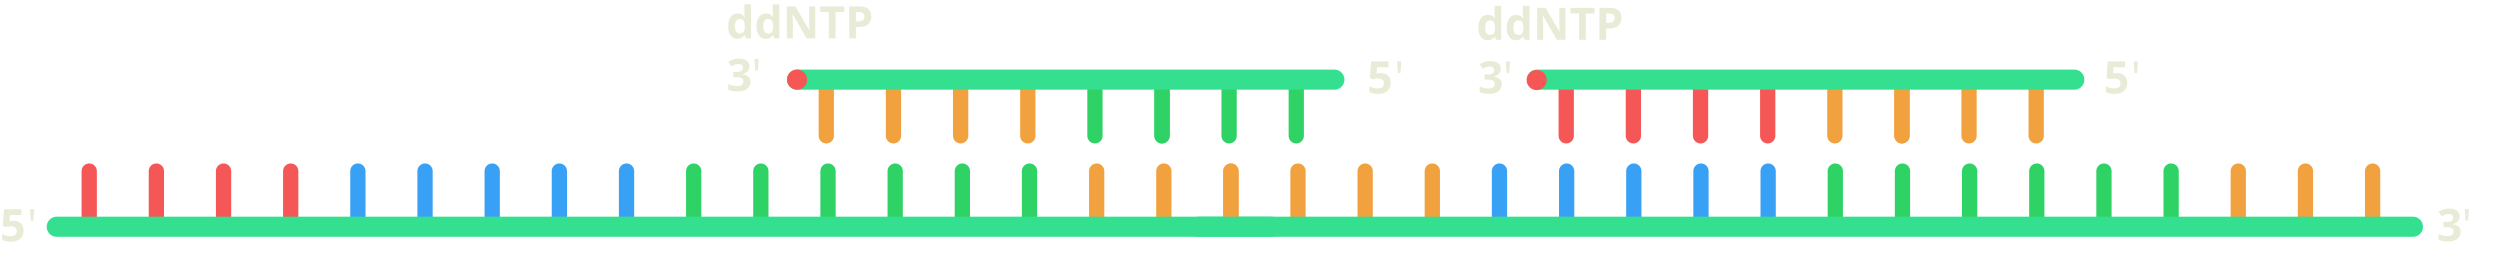
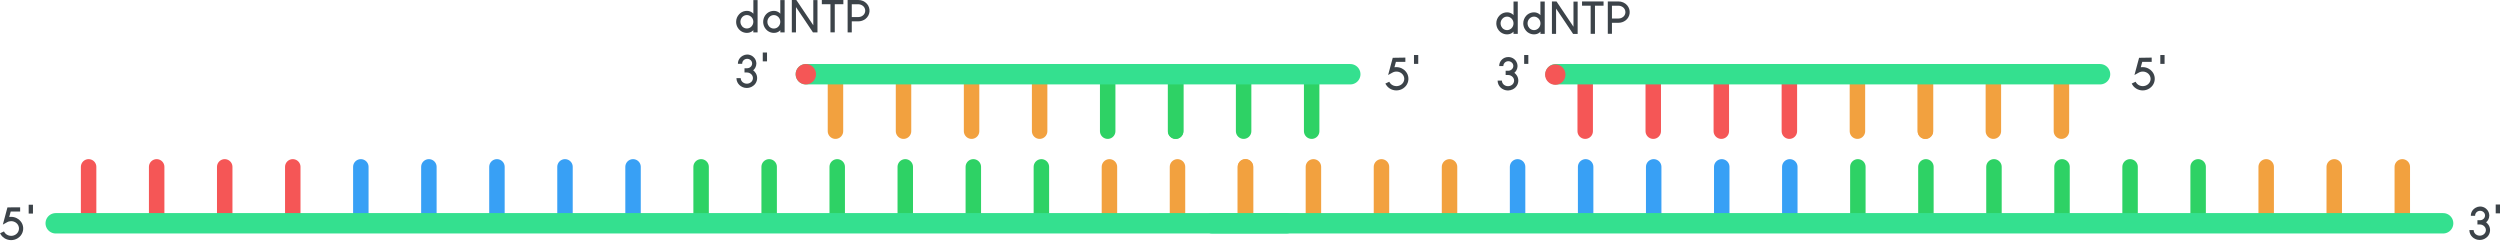
- <svg xmlns="http://www.w3.org/2000/svg" id="Ebene_1" data-name="Ebene 1" viewBox="0 0 1116.67 117.78">
-   <line x1="549.85" y1="99.15" x2="549.85" y2="76.42" fill="none" stroke="#f2a13f" stroke-linecap="round" stroke-miterlimit="10" stroke-width="6.82" />
-   <line x1="519.85" y1="99.15" x2="519.85" y2="76.42" fill="none" stroke="#f2a13f" stroke-linecap="round" stroke-miterlimit="10" stroke-width="6.82" />
-   <line x1="489.85" y1="99.15" x2="489.85" y2="76.42" fill="none" stroke="#f2a13f" stroke-linecap="round" stroke-miterlimit="10" stroke-width="6.82" />
-   <line x1="459.85" y1="99.15" x2="459.85" y2="76.42" fill="none" stroke="#2ed265" stroke-linecap="round" stroke-miterlimit="10" stroke-width="6.82" />
-   <line x1="429.85" y1="99.15" x2="429.85" y2="76.42" fill="none" stroke="#2ed265" stroke-linecap="round" stroke-miterlimit="10" stroke-width="6.82" />
-   <line x1="399.85" y1="99.15" x2="399.85" y2="76.42" fill="none" stroke="#2ed265" stroke-linecap="round" stroke-miterlimit="10" stroke-width="6.82" />
-   <line x1="369.85" y1="99.15" x2="369.85" y2="76.42" fill="none" stroke="#2ed265" stroke-linecap="round" stroke-miterlimit="10" stroke-width="6.82" />
-   <line x1="339.85" y1="99.15" x2="339.85" y2="76.42" fill="none" stroke="#2ed265" stroke-linecap="round" stroke-miterlimit="10" stroke-width="6.82" />
-   <line x1="309.85" y1="99.15" x2="309.85" y2="76.42" fill="none" stroke="#2ed265" stroke-linecap="round" stroke-miterlimit="10" stroke-width="6.82" />
-   <line x1="279.85" y1="99.15" x2="279.85" y2="76.42" fill="none" stroke="#38a0f5" stroke-linecap="round" stroke-miterlimit="10" stroke-width="6.82" />
-   <line x1="249.85" y1="99.15" x2="249.85" y2="76.42" fill="none" stroke="#38a0f5" stroke-linecap="round" stroke-miterlimit="10" stroke-width="6.82" />
-   <line x1="189.85" y1="99.15" x2="189.85" y2="76.42" fill="none" stroke="#38a0f5" stroke-linecap="round" stroke-miterlimit="10" stroke-width="6.82" />
-   <line x1="159.85" y1="99.15" x2="159.85" y2="76.42" fill="none" stroke="#38a0f5" stroke-linecap="round" stroke-miterlimit="10" stroke-width="6.82" />
-   <line x1="219.85" y1="99.15" x2="219.85" y2="76.42" fill="none" stroke="#38a0f5" stroke-linecap="round" stroke-miterlimit="10" stroke-width="6.82" />
-   <line x1="39.85" y1="99.15" x2="39.85" y2="76.42" fill="none" stroke="#f55656" stroke-linecap="round" stroke-miterlimit="10" stroke-width="6.82" />
-   <line x1="129.85" y1="99.15" x2="129.85" y2="76.42" fill="none" stroke="#f55656" stroke-linecap="round" stroke-miterlimit="10" stroke-width="6.82" />
-   <line x1="99.85" y1="99.15" x2="99.85" y2="76.42" fill="none" stroke="#f55656" stroke-linecap="round" stroke-miterlimit="10" stroke-width="6.82" />
-   <line x1="69.85" y1="99.15" x2="69.85" y2="76.42" fill="none" stroke="#f55656" stroke-linecap="round" stroke-miterlimit="10" stroke-width="6.82" />
-   <line x1="25.35" y1="101.28" x2="567.85" y2="101.28" fill="none" stroke="#34e08f" stroke-linecap="round" stroke-miterlimit="10" stroke-width="8.99" />
-   <text transform="translate(0 107.75)" font-size="20" fill="#e8ecd7" font-family="LouisGeorgeCafe-Bold, Louis George Café" font-weight="700">5<tspan x="12.08" y="0" font-family="MyriadPro-Regular, Myriad Pro" font-weight="400">'</tspan>
-   </text>
-   <text transform="translate(324.54 40.65)" font-size="20" fill="#e8ecd7" font-family="LouisGeorgeCafe-Bold, Louis George Café" font-weight="700">3<tspan x="11.13" y="0" font-family="MyriadPro-Regular, Myriad Pro" font-weight="400">'</tspan>
-   </text>
-   <line x1="1059.77" y1="99.15" x2="1059.77" y2="76.42" fill="none" stroke="#f2a13f" stroke-linecap="round" stroke-miterlimit="10" stroke-width="6.82" />
-   <line x1="1029.77" y1="99.15" x2="1029.77" y2="76.42" fill="none" stroke="#f2a13f" stroke-linecap="round" stroke-miterlimit="10" stroke-width="6.82" />
-   <line x1="999.77" y1="99.15" x2="999.77" y2="76.42" fill="none" stroke="#f2a13f" stroke-linecap="round" stroke-miterlimit="10" stroke-width="6.82" />
-   <line x1="969.77" y1="99.15" x2="969.77" y2="76.42" fill="none" stroke="#2ed265" stroke-linecap="round" stroke-miterlimit="10" stroke-width="6.82" />
-   <line x1="939.77" y1="99.15" x2="939.77" y2="76.42" fill="none" stroke="#2ed265" stroke-linecap="round" stroke-miterlimit="10" stroke-width="6.82" />
-   <line x1="909.77" y1="99.15" x2="909.77" y2="76.42" fill="none" stroke="#2ed265" stroke-linecap="round" stroke-miterlimit="10" stroke-width="6.82" />
-   <line x1="879.77" y1="99.15" x2="879.77" y2="76.42" fill="none" stroke="#2ed265" stroke-linecap="round" stroke-miterlimit="10" stroke-width="6.82" />
-   <line x1="849.77" y1="99.15" x2="849.77" y2="76.42" fill="none" stroke="#2ed265" stroke-linecap="round" stroke-miterlimit="10" stroke-width="6.82" />
-   <line x1="819.77" y1="99.15" x2="819.77" y2="76.42" fill="none" stroke="#2ed265" stroke-linecap="round" stroke-miterlimit="10" stroke-width="6.82" />
-   <line x1="789.77" y1="99.15" x2="789.77" y2="76.42" fill="none" stroke="#38a0f5" stroke-linecap="round" stroke-miterlimit="10" stroke-width="6.82" />
-   <line x1="759.77" y1="99.15" x2="759.77" y2="76.42" fill="none" stroke="#38a0f5" stroke-linecap="round" stroke-miterlimit="10" stroke-width="6.82" />
-   <line x1="699.77" y1="99.15" x2="699.77" y2="76.42" fill="none" stroke="#38a0f5" stroke-linecap="round" stroke-miterlimit="10" stroke-width="6.82" />
-   <line x1="669.77" y1="99.15" x2="669.77" y2="76.42" fill="none" stroke="#38a0f5" stroke-linecap="round" stroke-miterlimit="10" stroke-width="6.82" />
-   <line x1="729.77" y1="99.15" x2="729.77" y2="76.42" fill="none" stroke="#38a0f5" stroke-linecap="round" stroke-miterlimit="10" stroke-width="6.82" />
-   <line x1="549.77" y1="99.15" x2="549.77" y2="76.42" fill="none" stroke="#f2a13f" stroke-linecap="round" stroke-miterlimit="10" stroke-width="6.82" />
-   <line x1="639.77" y1="99.15" x2="639.77" y2="76.42" fill="none" stroke="#f2a13f" stroke-linecap="round" stroke-miterlimit="10" stroke-width="6.82" />
-   <line x1="609.77" y1="99.15" x2="609.77" y2="76.42" fill="none" stroke="#f2a13f" stroke-linecap="round" stroke-miterlimit="10" stroke-width="6.82" />
-   <line x1="579.77" y1="99.15" x2="579.77" y2="76.42" fill="none" stroke="#f2a13f" stroke-linecap="round" stroke-miterlimit="10" stroke-width="6.82" />
-   <line x1="535.27" y1="101.28" x2="1077.77" y2="101.28" fill="none" stroke="#34e08f" stroke-linecap="round" stroke-miterlimit="10" stroke-width="8.99" />
-   <text transform="translate(1088.46 107.65)" font-size="20" fill="#e8ecd7" font-family="LouisGeorgeCafe-Bold, Louis George Café" font-weight="700">3<tspan x="11.13" y="0" font-family="MyriadPro-Regular, Myriad Pro" font-weight="400">'</tspan>
-   </text>
-   <line x1="519.08" y1="60.67" x2="519.08" y2="37.94" fill="none" stroke="#2ed265" stroke-linecap="round" stroke-miterlimit="10" stroke-width="6.82" />
-   <line x1="489.08" y1="60.67" x2="489.08" y2="37.94" fill="none" stroke="#2ed265" stroke-linecap="round" stroke-miterlimit="10" stroke-width="6.82" />
-   <line x1="459.08" y1="60.67" x2="459.08" y2="37.94" fill="none" stroke="#f2a13f" stroke-linecap="round" stroke-miterlimit="10" stroke-width="6.82" />
-   <line x1="429.08" y1="60.67" x2="429.08" y2="37.94" fill="none" stroke="#f2a13f" stroke-linecap="round" stroke-miterlimit="10" stroke-width="6.82" />
-   <line x1="399.08" y1="60.67" x2="399.08" y2="37.94" fill="none" stroke="#f2a13f" stroke-linecap="round" stroke-miterlimit="10" stroke-width="6.82" />
-   <line x1="369.08" y1="60.67" x2="369.08" y2="37.94" fill="none" stroke="#f2a13f" stroke-linecap="round" stroke-miterlimit="10" stroke-width="6.82" />
-   <line x1="519" y1="60.67" x2="519" y2="37.94" fill="none" stroke="#2ed265" stroke-linecap="round" stroke-miterlimit="10" stroke-width="6.82" />
-   <line x1="579" y1="60.67" x2="579" y2="37.94" fill="none" stroke="#2ed265" stroke-linecap="round" stroke-miterlimit="10" stroke-width="6.82" />
-   <line x1="549" y1="60.67" x2="549" y2="37.94" fill="none" stroke="#2ed265" stroke-linecap="round" stroke-miterlimit="10" stroke-width="6.82" />
-   <line x1="849.58" y1="60.67" x2="849.58" y2="37.94" fill="none" stroke="#f2a13f" stroke-linecap="round" stroke-miterlimit="10" stroke-width="6.82" />
-   <line x1="819.58" y1="60.67" x2="819.58" y2="37.94" fill="none" stroke="#f2a13f" stroke-linecap="round" stroke-miterlimit="10" stroke-width="6.82" />
-   <line x1="789.58" y1="60.67" x2="789.58" y2="37.94" fill="none" stroke="#f55656" stroke-linecap="round" stroke-miterlimit="10" stroke-width="6.82" />
-   <line x1="759.58" y1="60.67" x2="759.58" y2="37.94" fill="none" stroke="#f55656" stroke-linecap="round" stroke-miterlimit="10" stroke-width="6.82" />
-   <line x1="729.58" y1="60.67" x2="729.58" y2="37.94" fill="none" stroke="#f55656" stroke-linecap="round" stroke-miterlimit="10" stroke-width="6.82" />
-   <line x1="699.58" y1="60.67" x2="699.58" y2="37.94" fill="none" stroke="#f55656" stroke-linecap="round" stroke-miterlimit="10" stroke-width="6.82" />
-   <line x1="849.51" y1="60.67" x2="849.51" y2="37.94" fill="none" stroke="#f2a13f" stroke-linecap="round" stroke-miterlimit="10" stroke-width="6.82" />
-   <line x1="909.51" y1="60.67" x2="909.51" y2="37.94" fill="none" stroke="#f2a13f" stroke-linecap="round" stroke-miterlimit="10" stroke-width="6.82" />
-   <line x1="879.51" y1="60.67" x2="879.51" y2="37.94" fill="none" stroke="#f2a13f" stroke-linecap="round" stroke-miterlimit="10" stroke-width="6.82" />
-   <text transform="translate(939.66 41.75)" font-size="20" fill="#e8ecd7" font-family="LouisGeorgeCafe-Bold, Louis George Café" font-weight="700">5<tspan x="12.08" y="0" font-family="MyriadPro-Regular, Myriad Pro" font-weight="400">'</tspan>
-   </text>
-   <text transform="translate(610.66 41.75)" font-size="20" fill="#e8ecd7" font-family="LouisGeorgeCafe-Bold, Louis George Café" font-weight="700">5<tspan x="12.08" y="0" font-family="MyriadPro-Regular, Myriad Pro" font-weight="400">'</tspan>
-   </text>
-   <text transform="translate(660.14 41.75)" font-size="20" fill="#e8ecd7" font-family="LouisGeorgeCafe-Bold, Louis George Café" font-weight="700">3<tspan x="11.13" y="0" font-family="MyriadPro-Regular, Myriad Pro" font-weight="400">'</tspan>
-   </text>
-   <line x1="686.53" y1="35.57" x2="926.53" y2="35.57" fill="none" stroke="#34e08f" stroke-linecap="round" stroke-miterlimit="10" stroke-width="8.99" />
-   <line x1="356.02" y1="35.57" x2="596.02" y2="35.57" fill="none" stroke="#34e08f" stroke-linecap="round" stroke-miterlimit="10" stroke-width="8.99" />
-   <circle cx="356.02" cy="35.57" r="4.5" fill="#f55656" />
-   <circle cx="686.39" cy="35.74" r="4.5" fill="#f55656" />
-   <text transform="translate(324.35 17.15)" font-size="20" fill="#e8ecd7" font-family="LouisGeorgeCafe-Bold, Louis George Café" font-weight="700">ddNTP</text>
-   <text transform="translate(659.45 17.79)" font-size="20" fill="#e8ecd7" font-family="LouisGeorgeCafe-Bold, Louis George Café" font-weight="700">ddNTP</text>
+ <svg xmlns="http://www.w3.org/2000/svg" id="Ebene_1" data-name="Ebene 1" viewBox="0 0 1102.05 105.87">
+   <line x1="549.06" y1="96.3" x2="549.06" y2="73.56" fill="none" stroke="#f2a13f" stroke-linecap="round" stroke-miterlimit="10" stroke-width="6.82" />
+   <line x1="519.06" y1="96.3" x2="519.06" y2="73.56" fill="none" stroke="#f2a13f" stroke-linecap="round" stroke-miterlimit="10" stroke-width="6.82" />
+   <line x1="489.06" y1="96.3" x2="489.06" y2="73.56" fill="none" stroke="#f2a13f" stroke-linecap="round" stroke-miterlimit="10" stroke-width="6.82" />
+   <line x1="459.06" y1="96.3" x2="459.06" y2="73.56" fill="none" stroke="#2ed265" stroke-linecap="round" stroke-miterlimit="10" stroke-width="6.82" />
+   <line x1="429.06" y1="96.3" x2="429.06" y2="73.56" fill="none" stroke="#2ed265" stroke-linecap="round" stroke-miterlimit="10" stroke-width="6.82" />
+   <line x1="399.06" y1="96.3" x2="399.06" y2="73.56" fill="none" stroke="#2ed265" stroke-linecap="round" stroke-miterlimit="10" stroke-width="6.82" />
+   <line x1="369.06" y1="96.3" x2="369.06" y2="73.56" fill="none" stroke="#2ed265" stroke-linecap="round" stroke-miterlimit="10" stroke-width="6.82" />
+   <line x1="339.06" y1="96.3" x2="339.06" y2="73.56" fill="none" stroke="#2ed265" stroke-linecap="round" stroke-miterlimit="10" stroke-width="6.82" />
+   <line x1="309.06" y1="96.3" x2="309.06" y2="73.56" fill="none" stroke="#2ed265" stroke-linecap="round" stroke-miterlimit="10" stroke-width="6.82" />
+   <line x1="279.06" y1="96.3" x2="279.06" y2="73.56" fill="none" stroke="#38a0f5" stroke-linecap="round" stroke-miterlimit="10" stroke-width="6.82" />
+   <line x1="249.06" y1="96.3" x2="249.06" y2="73.56" fill="none" stroke="#38a0f5" stroke-linecap="round" stroke-miterlimit="10" stroke-width="6.82" />
+   <line x1="189.06" y1="96.3" x2="189.06" y2="73.56" fill="none" stroke="#38a0f5" stroke-linecap="round" stroke-miterlimit="10" stroke-width="6.82" />
+   <line x1="159.06" y1="96.3" x2="159.06" y2="73.56" fill="none" stroke="#38a0f5" stroke-linecap="round" stroke-miterlimit="10" stroke-width="6.82" />
+   <line x1="219.06" y1="96.3" x2="219.06" y2="73.56" fill="none" stroke="#38a0f5" stroke-linecap="round" stroke-miterlimit="10" stroke-width="6.82" />
+   <line x1="39.06" y1="96.3" x2="39.06" y2="73.56" fill="none" stroke="#f55656" stroke-linecap="round" stroke-miterlimit="10" stroke-width="6.82" />
+   <line x1="129.06" y1="96.3" x2="129.06" y2="73.56" fill="none" stroke="#f55656" stroke-linecap="round" stroke-miterlimit="10" stroke-width="6.82" />
+   <line x1="99.06" y1="96.3" x2="99.06" y2="73.56" fill="none" stroke="#f55656" stroke-linecap="round" stroke-miterlimit="10" stroke-width="6.82" />
+   <line x1="69.06" y1="96.3" x2="69.06" y2="73.56" fill="none" stroke="#f55656" stroke-linecap="round" stroke-miterlimit="10" stroke-width="6.82" />
+   <line x1="24.56" y1="98.43" x2="567.06" y2="98.43" fill="none" stroke="#34e08f" stroke-linecap="round" stroke-miterlimit="10" stroke-width="8.99" />
+   <path d="M418,578.67h0v1.86h-4.16l-.65,2.39h0a4.8,4.8,0,0,1,.73-.05h.16a5.42,5.42,0,0,1,2.35.55,6.24,6.24,0,0,1,.91.56,3.54,3.54,0,0,1,.4.35,4.2,4.2,0,0,1,.54.59,5.91,5.91,0,0,1,.41.59,5,5,0,0,1-.38,5.54q-.17.21-.54.6a5.58,5.58,0,0,1-.73.58,5.5,5.5,0,0,1-3,.9H414a5.49,5.49,0,0,1-2.94-.86,5.33,5.33,0,0,1-.7-.54,5.2,5.2,0,0,1-.5-.51,6.15,6.15,0,0,1-.52-.76,2.46,2.46,0,0,1-.18-.36l1.71-.8a3.3,3.3,0,0,0,1.85,1.7,3.76,3.76,0,0,0,1.31.25,3.59,3.59,0,0,0,2.33-.84l.43-.44a3.15,3.15,0,0,0,.7-2v0a3.13,3.13,0,0,0-.77-2,4.75,4.75,0,0,0-.42-.41,3.63,3.63,0,0,0-2.28-.79,3.59,3.59,0,0,0-1.86.52l-1.79,1,1.22-4.54c.48-1.77.71-2.66.71-2.68l.11-.37Z" transform="translate(-409.12 -487.28)" fill="#3c4349" />
+   <path d="M423.65,577.53v3.9h-1.89v-3.9Z" transform="translate(-409.12 -487.28)" fill="#3c4349" />
+   <path d="M738.45,511.31h0a4.11,4.11,0,0,1,2.63.93,4.36,4.36,0,0,1,.64.66,4,4,0,0,1,.82,2.33v.11a3.86,3.86,0,0,1-.49,1.82,3.68,3.68,0,0,1-.39.58,6.21,6.21,0,0,1-.53.54,4.54,4.54,0,0,1,.55.48,4.35,4.35,0,0,1,.57.74,4.1,4.1,0,0,1,.63,2.17v.07a4.23,4.23,0,0,1-.71,2.31,7.27,7.27,0,0,1-.46.58,3.26,3.26,0,0,1-.55.47,3.79,3.79,0,0,1-.71.45,4.46,4.46,0,0,1-.75.3,4.68,4.68,0,0,1-1.25.2h-.28a4.63,4.63,0,0,1-1.57-.31,5.39,5.39,0,0,1-.92-.48,5.89,5.89,0,0,1-.61-.5,4.5,4.5,0,0,1-.5-.57,5.82,5.82,0,0,1-.41-.69,4.08,4.08,0,0,1-.4-1.73v-.06h1.88a2.31,2.31,0,0,0,.61,1.55,3,3,0,0,0,.35.33,2.17,2.17,0,0,0,.57.33,2.86,2.86,0,0,0,1.14.25,2.78,2.78,0,0,0,2-.78,2.37,2.37,0,0,0,.72-1.68,2.35,2.35,0,0,0-.57-1.53,2.76,2.76,0,0,0-2.15-.95h-1v-1.87h1.26a2.33,2.33,0,0,0,.57-.1,2.77,2.77,0,0,0,.43-.18,2.28,2.28,0,0,0,.46-.34,2,2,0,0,0,0-2.94,2.24,2.24,0,0,0-1.54-.59,2.29,2.29,0,0,0-1.63.68,2.65,2.65,0,0,0-.37.52,2.18,2.18,0,0,0-.19,1h-1.9v-.08a3.89,3.89,0,0,1,.94-2.52,3.49,3.49,0,0,1,.5-.49,4.43,4.43,0,0,1,.71-.48A4.13,4.13,0,0,1,738.45,511.31Z" transform="translate(-409.12 -487.28)" fill="#3c4349" />
+   <path d="M747.24,510.43v3.9h-1.88v-3.9Z" transform="translate(-409.12 -487.28)" fill="#3c4349" />
+   <line x1="1058.98" y1="96.3" x2="1058.98" y2="73.56" fill="none" stroke="#f2a13f" stroke-linecap="round" stroke-miterlimit="10" stroke-width="6.82" />
+   <line x1="1028.98" y1="96.3" x2="1028.98" y2="73.56" fill="none" stroke="#f2a13f" stroke-linecap="round" stroke-miterlimit="10" stroke-width="6.82" />
+   <line x1="998.98" y1="96.3" x2="998.98" y2="73.56" fill="none" stroke="#f2a13f" stroke-linecap="round" stroke-miterlimit="10" stroke-width="6.82" />
+   <line x1="968.98" y1="96.3" x2="968.98" y2="73.56" fill="none" stroke="#2ed265" stroke-linecap="round" stroke-miterlimit="10" stroke-width="6.82" />
+   <line x1="938.98" y1="96.3" x2="938.98" y2="73.56" fill="none" stroke="#2ed265" stroke-linecap="round" stroke-miterlimit="10" stroke-width="6.82" />
+   <line x1="908.98" y1="96.3" x2="908.98" y2="73.56" fill="none" stroke="#2ed265" stroke-linecap="round" stroke-miterlimit="10" stroke-width="6.82" />
+   <line x1="878.98" y1="96.3" x2="878.98" y2="73.56" fill="none" stroke="#2ed265" stroke-linecap="round" stroke-miterlimit="10" stroke-width="6.82" />
+   <line x1="848.98" y1="96.3" x2="848.98" y2="73.56" fill="none" stroke="#2ed265" stroke-linecap="round" stroke-miterlimit="10" stroke-width="6.82" />
+   <line x1="818.98" y1="96.3" x2="818.98" y2="73.56" fill="none" stroke="#2ed265" stroke-linecap="round" stroke-miterlimit="10" stroke-width="6.82" />
+   <line x1="788.98" y1="96.3" x2="788.98" y2="73.56" fill="none" stroke="#38a0f5" stroke-linecap="round" stroke-miterlimit="10" stroke-width="6.82" />
+   <line x1="758.98" y1="96.3" x2="758.98" y2="73.56" fill="none" stroke="#38a0f5" stroke-linecap="round" stroke-miterlimit="10" stroke-width="6.82" />
+   <line x1="698.98" y1="96.3" x2="698.98" y2="73.56" fill="none" stroke="#38a0f5" stroke-linecap="round" stroke-miterlimit="10" stroke-width="6.82" />
+   <line x1="668.98" y1="96.3" x2="668.98" y2="73.56" fill="none" stroke="#38a0f5" stroke-linecap="round" stroke-miterlimit="10" stroke-width="6.82" />
+   <line x1="728.98" y1="96.3" x2="728.98" y2="73.56" fill="none" stroke="#38a0f5" stroke-linecap="round" stroke-miterlimit="10" stroke-width="6.82" />
+   <line x1="548.98" y1="96.3" x2="548.98" y2="73.56" fill="none" stroke="#f2a13f" stroke-linecap="round" stroke-miterlimit="10" stroke-width="6.82" />
+   <line x1="638.98" y1="96.3" x2="638.98" y2="73.56" fill="none" stroke="#f2a13f" stroke-linecap="round" stroke-miterlimit="10" stroke-width="6.82" />
+   <line x1="608.98" y1="96.3" x2="608.98" y2="73.56" fill="none" stroke="#f2a13f" stroke-linecap="round" stroke-miterlimit="10" stroke-width="6.82" />
+   <line x1="578.98" y1="96.3" x2="578.98" y2="73.56" fill="none" stroke="#f2a13f" stroke-linecap="round" stroke-miterlimit="10" stroke-width="6.82" />
+   <line x1="534.48" y1="98.43" x2="1076.98" y2="98.43" fill="none" stroke="#34e08f" stroke-linecap="round" stroke-miterlimit="10" stroke-width="8.99" />
+   <path d="M1502.37,578.31h0a4.14,4.14,0,0,1,2.63.93,4.26,4.26,0,0,1,.63.66,4,4,0,0,1,.82,2.33v.11a3.74,3.74,0,0,1-.49,1.82,3.68,3.68,0,0,1-.39.58,5,5,0,0,1-.53.54,3.38,3.38,0,0,1,.55.48,4.51,4.51,0,0,1,.58.74,4.18,4.18,0,0,1,.62,2.17v.07a4.23,4.23,0,0,1-.71,2.31,5.54,5.54,0,0,1-.46.58,2.91,2.91,0,0,1-.55.47,3.79,3.79,0,0,1-.71.45,4.31,4.31,0,0,1-.74.3,4.69,4.69,0,0,1-1.26.2h-.27a4.69,4.69,0,0,1-1.58-.31,5.39,5.39,0,0,1-.92-.48,7.17,7.17,0,0,1-.61-.5,4.5,4.5,0,0,1-.5-.57,5.82,5.82,0,0,1-.41-.69,4.08,4.08,0,0,1-.4-1.73v-.06h1.89a2.35,2.35,0,0,0,.6,1.55,4.15,4.15,0,0,0,.35.33,2.54,2.54,0,0,0,.57.33,2.93,2.93,0,0,0,1.14.25,2.78,2.78,0,0,0,2-.78,2.34,2.34,0,0,0,.73-1.68,2.3,2.3,0,0,0-.58-1.53,2.74,2.74,0,0,0-2.15-.95h-1v-1.87h1.26a2.27,2.27,0,0,0,.56-.1,2.41,2.41,0,0,0,.43-.18,2.28,2.28,0,0,0,.46-.34,2,2,0,0,0,0-2.94,2.23,2.23,0,0,0-1.53-.59,2.25,2.25,0,0,0-1.63.68,2.29,2.29,0,0,0-.37.52,2.18,2.18,0,0,0-.2,1h-1.89v-.08a3.87,3.87,0,0,1,.93-2.52,4.12,4.12,0,0,1,.5-.49,4.93,4.93,0,0,1,.71-.48A4.16,4.16,0,0,1,1502.37,578.31Z" transform="translate(-409.12 -487.28)" fill="#3c4349" />
+   <path d="M1511.17,577.43v3.9h-1.89v-3.9Z" transform="translate(-409.12 -487.28)" fill="#3c4349" />
+   <line x1="518.29" y1="57.82" x2="518.29" y2="35.09" fill="none" stroke="#2ed265" stroke-linecap="round" stroke-miterlimit="10" stroke-width="6.82" />
+   <line x1="488.29" y1="57.82" x2="488.29" y2="35.09" fill="none" stroke="#2ed265" stroke-linecap="round" stroke-miterlimit="10" stroke-width="6.82" />
+   <line x1="458.29" y1="57.82" x2="458.29" y2="35.09" fill="none" stroke="#f2a13f" stroke-linecap="round" stroke-miterlimit="10" stroke-width="6.82" />
+   <line x1="428.29" y1="57.82" x2="428.29" y2="35.09" fill="none" stroke="#f2a13f" stroke-linecap="round" stroke-miterlimit="10" stroke-width="6.82" />
+   <line x1="398.29" y1="57.82" x2="398.29" y2="35.09" fill="none" stroke="#f2a13f" stroke-linecap="round" stroke-miterlimit="10" stroke-width="6.82" />
+   <line x1="368.29" y1="57.82" x2="368.29" y2="35.09" fill="none" stroke="#f2a13f" stroke-linecap="round" stroke-miterlimit="10" stroke-width="6.82" />
+   <line x1="518.21" y1="57.82" x2="518.21" y2="35.09" fill="none" stroke="#2ed265" stroke-linecap="round" stroke-miterlimit="10" stroke-width="6.82" />
+   <line x1="578.21" y1="57.82" x2="578.21" y2="35.09" fill="none" stroke="#2ed265" stroke-linecap="round" stroke-miterlimit="10" stroke-width="6.82" />
+   <line x1="548.21" y1="57.82" x2="548.21" y2="35.09" fill="none" stroke="#2ed265" stroke-linecap="round" stroke-miterlimit="10" stroke-width="6.82" />
+   <line x1="848.79" y1="57.82" x2="848.79" y2="35.09" fill="none" stroke="#f2a13f" stroke-linecap="round" stroke-miterlimit="10" stroke-width="6.82" />
+   <line x1="818.79" y1="57.82" x2="818.79" y2="35.09" fill="none" stroke="#f2a13f" stroke-linecap="round" stroke-miterlimit="10" stroke-width="6.82" />
+   <line x1="788.79" y1="57.82" x2="788.79" y2="35.09" fill="none" stroke="#f55656" stroke-linecap="round" stroke-miterlimit="10" stroke-width="6.82" />
+   <line x1="758.79" y1="57.82" x2="758.79" y2="35.09" fill="none" stroke="#f55656" stroke-linecap="round" stroke-miterlimit="10" stroke-width="6.82" />
+   <line x1="728.79" y1="57.82" x2="728.79" y2="35.09" fill="none" stroke="#f55656" stroke-linecap="round" stroke-miterlimit="10" stroke-width="6.82" />
+   <line x1="698.79" y1="57.82" x2="698.79" y2="35.09" fill="none" stroke="#f55656" stroke-linecap="round" stroke-miterlimit="10" stroke-width="6.82" />
+   <line x1="848.72" y1="57.82" x2="848.72" y2="35.09" fill="none" stroke="#f2a13f" stroke-linecap="round" stroke-miterlimit="10" stroke-width="6.82" />
+   <line x1="908.72" y1="57.82" x2="908.72" y2="35.09" fill="none" stroke="#f2a13f" stroke-linecap="round" stroke-miterlimit="10" stroke-width="6.82" />
+   <line x1="878.72" y1="57.82" x2="878.72" y2="35.09" fill="none" stroke="#f2a13f" stroke-linecap="round" stroke-miterlimit="10" stroke-width="6.82" />
+   <path d="M1357.63,512.67h0v1.87h-4.16l-.65,2.38h0a6.57,6.57,0,0,1,.74-.05h.15a5.51,5.51,0,0,1,2.36.56,5.42,5.42,0,0,1,.9.56,2.84,2.84,0,0,1,.4.35,4.33,4.33,0,0,1,.54.58,4,4,0,0,1,.41.6,5,5,0,0,1-.38,5.54,4.73,4.73,0,0,1-.54.59,5.73,5.73,0,0,1-.73.59,5.5,5.5,0,0,1-3,.9h0a5.44,5.44,0,0,1-2.94-.86,5.35,5.35,0,0,1-.71-.54,6.34,6.34,0,0,1-.5-.52,4.53,4.53,0,0,1-.51-.75,2.07,2.07,0,0,1-.19-.36l1.71-.8a3.38,3.38,0,0,0,1.86,1.7,3.69,3.69,0,0,0,1.3.24,3.57,3.57,0,0,0,2.33-.84,5.47,5.47,0,0,0,.43-.44,3.07,3.07,0,0,0,.7-1.94v0a3.12,3.12,0,0,0-.77-2,3,3,0,0,0-.42-.41,3.64,3.64,0,0,0-4.14-.27l-1.79,1,1.22-4.54c.48-1.76.72-2.66.72-2.67l.1-.38Z" transform="translate(-409.12 -487.28)" fill="#3c4349" />
+   <path d="M1363.31,511.53v3.91h-1.88v-3.91Z" transform="translate(-409.12 -487.28)" fill="#3c4349" />
+   <path d="M1028.63,512.67h0v1.87h-4.16l-.65,2.38h0a6.57,6.57,0,0,1,.74-.05h.15a5.48,5.48,0,0,1,2.36.56,5.42,5.42,0,0,1,.9.56,3.52,3.52,0,0,1,.41.35,4.78,4.78,0,0,1,.53.58,4,4,0,0,1,.41.6,5,5,0,0,1-.38,5.54,4.73,4.73,0,0,1-.54.59,5.73,5.73,0,0,1-.73.59,5.5,5.5,0,0,1-3,.9h0a5.44,5.44,0,0,1-2.94-.86,5.35,5.35,0,0,1-.71-.54,4.51,4.51,0,0,1-.49-.52,4.12,4.12,0,0,1-.52-.75,2.07,2.07,0,0,1-.19-.36l1.71-.8a3.38,3.38,0,0,0,1.86,1.7,3.7,3.7,0,0,0,1.31.24,3.56,3.56,0,0,0,2.32-.84,5.47,5.47,0,0,0,.43-.44,3.07,3.07,0,0,0,.7-1.94v0a3.12,3.12,0,0,0-.77-2,3,3,0,0,0-.42-.41,3.64,3.64,0,0,0-4.14-.27l-1.79,1,1.22-4.54c.48-1.76.72-2.66.72-2.67l.1-.38Z" transform="translate(-409.12 -487.28)" fill="#3c4349" />
+   <path d="M1034.31,511.53v3.91h-1.88v-3.91Z" transform="translate(-409.12 -487.28)" fill="#3c4349" />
+   <path d="M1074,512.42h0a4.13,4.13,0,0,1,2.63.93,4.21,4.21,0,0,1,.63.65,3.19,3.19,0,0,1,.37.59,3.71,3.71,0,0,1,.45,1.75v.1a3.78,3.78,0,0,1-.49,1.83,3.27,3.27,0,0,1-.39.58,6,6,0,0,1-.52.53,4,4,0,0,1,.54.48,4.38,4.38,0,0,1,.58.74,4.12,4.12,0,0,1,.62,2.17v.08a4.12,4.12,0,0,1-.71,2.3,4.67,4.67,0,0,1-.46.58,4.19,4.19,0,0,1-.54.48,5.27,5.27,0,0,1-.72.45,5,5,0,0,1-2,.5h-.27a4.72,4.72,0,0,1-1.58-.32,5.25,5.25,0,0,1-.91-.47,7.57,7.57,0,0,1-.62-.5,5.46,5.46,0,0,1-.5-.58,5.81,5.81,0,0,1-.41-.68,4.27,4.27,0,0,1-.4-1.73v-.07h1.89a2.33,2.33,0,0,0,.6,1.55,4.67,4.67,0,0,0,.35.34,3.66,3.66,0,0,0,.57.33,2.92,2.92,0,0,0,1.14.24,2.84,2.84,0,0,0,2-.77,2.37,2.37,0,0,0,.72-1.69,2.3,2.3,0,0,0-.58-1.52,2.74,2.74,0,0,0-2.15-.95h-1v-1.87h1.26a2.89,2.89,0,0,0,.56-.1,3.46,3.46,0,0,0,.43-.19,2.59,2.59,0,0,0,.46-.33,2,2,0,0,0,0-3,2.28,2.28,0,0,0-1.53-.59,2.24,2.24,0,0,0-1.63.69,2.09,2.09,0,0,0-.37.52,2.13,2.13,0,0,0-.2.94H1070v-.07a3.81,3.81,0,0,1,.94-2.52,3.06,3.06,0,0,1,.49-.49,3.76,3.76,0,0,1,.72-.48A4.09,4.09,0,0,1,1074,512.42Z" transform="translate(-409.12 -487.28)" fill="#3c4349" />
+   <path d="M1082.84,511.53v3.91H1081v-3.91Z" transform="translate(-409.12 -487.28)" fill="#3c4349" />
+   <line x1="685.74" y1="32.72" x2="925.74" y2="32.72" fill="none" stroke="#34e08f" stroke-linecap="round" stroke-miterlimit="10" stroke-width="8.99" />
+   <line x1="355.23" y1="32.72" x2="595.23" y2="32.72" fill="none" stroke="#34e08f" stroke-linecap="round" stroke-miterlimit="10" stroke-width="8.99" />
+   <circle cx="355.23" cy="32.72" r="4.5" fill="#f55656" />
+   <circle cx="685.6" cy="32.89" r="4.5" fill="#f55656" />
+   <path d="M743.08,487.29v14.28H741.2v-1c-.11.12-.22.22-.33.32a4.16,4.16,0,0,1-.51.38,3.16,3.16,0,0,1-.67.3,4.71,4.71,0,0,1-1.26.21h-.12a4.59,4.59,0,0,1-2.42-.71,5.47,5.47,0,0,1-.5-.36,4.25,4.25,0,0,1-.62-.61,5.29,5.29,0,0,1-.55-.81,5,5,0,0,1-.6-2.37,4.94,4.94,0,0,1,.34-1.82,5.16,5.16,0,0,1,1-1.55q.35-.34.51-.48a4.6,4.6,0,0,1,2.91-1h0a3.83,3.83,0,0,1,2.44.85,2.51,2.51,0,0,1,.4.4h0v-6h1.88ZM740.54,495a3.89,3.89,0,0,0-.34-.36,2.42,2.42,0,0,0-.59-.41,2.74,2.74,0,0,0-3.36.66,3.08,3.08,0,0,0-.74,2v0a3,3,0,0,0,.29,1.28,3.34,3.34,0,0,0,.49.76,2.79,2.79,0,0,0,2.07.91,2.86,2.86,0,0,0,1.19-.27,3,3,0,0,0,.53-.34l.18-.16a2.44,2.44,0,0,0,.36-.41,3,3,0,0,0,.58-1.76v-.05A2.94,2.94,0,0,0,740.54,495Z" transform="translate(-409.12 -487.28)" fill="#3c4349" />
+   <path d="M755,487.29v14.28h-1.89v-1l-.32.32a5.08,5.08,0,0,1-.52.38,3.08,3.08,0,0,1-.66.3,4.83,4.83,0,0,1-1.26.21h-.13a4.56,4.56,0,0,1-2.41-.71,4.42,4.42,0,0,1-.51-.36,4.28,4.28,0,0,1-.61-.61,4.65,4.65,0,0,1-.55-.81,5,5,0,0,1,.7-5.74,5.71,5.71,0,0,1,.52-.48,4.6,4.6,0,0,1,2.9-1h0a3.83,3.83,0,0,1,2.43.85,2.51,2.51,0,0,1,.4.4h0v-6H755ZM752.43,495c0-.06-.16-.18-.34-.36a2.87,2.87,0,0,0-.59-.41,2.82,2.82,0,0,0-1.22-.31,2.78,2.78,0,0,0-2.15,1,3.07,3.07,0,0,0-.73,2v0a3,3,0,0,0,.28,1.28,3.41,3.41,0,0,0,.5.76,2.76,2.76,0,0,0,2.07.91,2.85,2.85,0,0,0,1.18-.27,3,3,0,0,0,.54-.34l.17-.16a3.17,3.17,0,0,0,.37-.41,3,3,0,0,0,.57-1.76v-.05A3,3,0,0,0,752.43,495Z" transform="translate(-409.12 -487.28)" fill="#3c4349" />
+   <path d="M758.16,487.28h2l6.86,10.21.62.95h0V487.31l0,0h1.84l0,0v14.24l0,0h-2q-.53-.74-3.89-5.82L760,490.4v11.15l0,0h-1.83l0,0V487.31Z" transform="translate(-409.12 -487.28)" fill="#3c4349" />
+   <path d="M771.41,487.28h9.48v1.86H777.1v12.4h-1.9v-12.4h-3.8v-1.86Z" transform="translate(-409.12 -487.28)" fill="#3c4349" />
+   <path d="M782.75,487.28h4.71a5,5,0,0,1,3.84,1.7,4.57,4.57,0,0,1-.68,6.65,5.17,5.17,0,0,1-3.19,1.06H784.6v4.86l0,0h-1.83l0,0V487.31Zm1.85,1.9v5.62h2.94a3.14,3.14,0,0,0,2.43-1.16,2.78,2.78,0,0,0,.56-1.6v-.12a2.68,2.68,0,0,0-1.23-2.2,3.47,3.47,0,0,0-2.12-.57h-2.56Z" transform="translate(-409.12 -487.28)" fill="#3c4349" />
+   <path d="M1078.18,487.93v14.29h-1.88v-1a3.27,3.27,0,0,1-.33.32,3.33,3.33,0,0,1-.51.38,3.77,3.77,0,0,1-.67.31,5.07,5.07,0,0,1-1.26.2h-.12a4.59,4.59,0,0,1-2.42-.71,5.21,5.21,0,0,1-.5-.35,5.9,5.9,0,0,1-.62-.62,5.29,5.29,0,0,1-.55-.81,5,5,0,0,1-.6-2.37,4.94,4.94,0,0,1,.34-1.82,5.16,5.16,0,0,1,1-1.55,5.71,5.71,0,0,1,.52-.48,4.6,4.6,0,0,1,2.9-1h0a3.82,3.82,0,0,1,2.43.84,2.18,2.18,0,0,1,.4.41h0v-6h1.88Zm-2.54,7.75a3.89,3.89,0,0,0-.34-.36,3,3,0,0,0-.58-.41,2.86,2.86,0,0,0-1.23-.31,2.77,2.77,0,0,0-2.14,1,3,3,0,0,0-.74,2v0a3.11,3.11,0,0,0,.29,1.29,3.3,3.3,0,0,0,.49.75,2.8,2.8,0,0,0,2.08.92,2.72,2.72,0,0,0,1.18-.28,2.69,2.69,0,0,0,.53-.34l.18-.15a3.61,3.61,0,0,0,.36-.41,3,3,0,0,0,.58-1.77v-.05A3,3,0,0,0,1075.64,495.68Z" transform="translate(-409.12 -487.28)" fill="#3c4349" />
+   <path d="M1090.07,487.93v14.29h-1.89v-1c-.11.12-.22.23-.32.32a3.91,3.91,0,0,1-.52.38,3.37,3.37,0,0,1-.66.31,5.21,5.21,0,0,1-1.26.2h-.13a4.56,4.56,0,0,1-2.41-.71,4.26,4.26,0,0,1-.51-.35,6,6,0,0,1-.61-.62,4.65,4.65,0,0,1-.55-.81,5,5,0,0,1-.61-2.37,5.07,5.07,0,0,1,1.31-3.37,5.71,5.71,0,0,1,.52-.48,4.64,4.64,0,0,1,2.9-1h0a3.82,3.82,0,0,1,2.43.84,2.18,2.18,0,0,1,.4.41h0v-6h1.89Zm-2.54,7.75c0-.06-.16-.18-.34-.36a3,3,0,0,0-.59-.41,2.82,2.82,0,0,0-1.22-.31,2.79,2.79,0,0,0-2.15,1,3,3,0,0,0-.73,2v0a3.09,3.09,0,0,0,.28,1.29,3.37,3.37,0,0,0,.5.75,2.8,2.8,0,0,0,2.07.92,2.72,2.72,0,0,0,1.18-.28,3,3,0,0,0,.54-.34l.17-.15a5.44,5.44,0,0,0,.37-.41,3,3,0,0,0,.57-1.77v-.05A3,3,0,0,0,1087.53,495.68Z" transform="translate(-409.12 -487.28)" fill="#3c4349" />
+   <path d="M1093.26,487.92h2l6.86,10.22.62.94h0V488l0,0h1.84l0,0v14.24l0,0h-2c-.36-.5-1.65-2.44-3.9-5.82l-3.61-5.35v11.14l0,0h-1.83l0,0V488Z" transform="translate(-409.12 -487.28)" fill="#3c4349" />
+   <path d="M1106.51,487.92H1116v1.87h-3.79v12.4h-1.9v-12.4h-3.8v-1.87Z" transform="translate(-409.12 -487.28)" fill="#3c4349" />
+   <path d="M1117.85,487.92h4.71a5,5,0,0,1,3.84,1.7,4.57,4.57,0,0,1-.68,6.65,5.17,5.17,0,0,1-3.19,1.06h-2.83v4.86l0,0h-1.83l0,0V488Zm1.85,1.9v5.62h2.94a3.14,3.14,0,0,0,2.43-1.16,2.72,2.72,0,0,0,.56-1.59v-.13a2.69,2.69,0,0,0-1.23-2.2,3.47,3.47,0,0,0-2.12-.56h-2.56Z" transform="translate(-409.12 -487.28)" fill="#3c4349" />
</svg>
